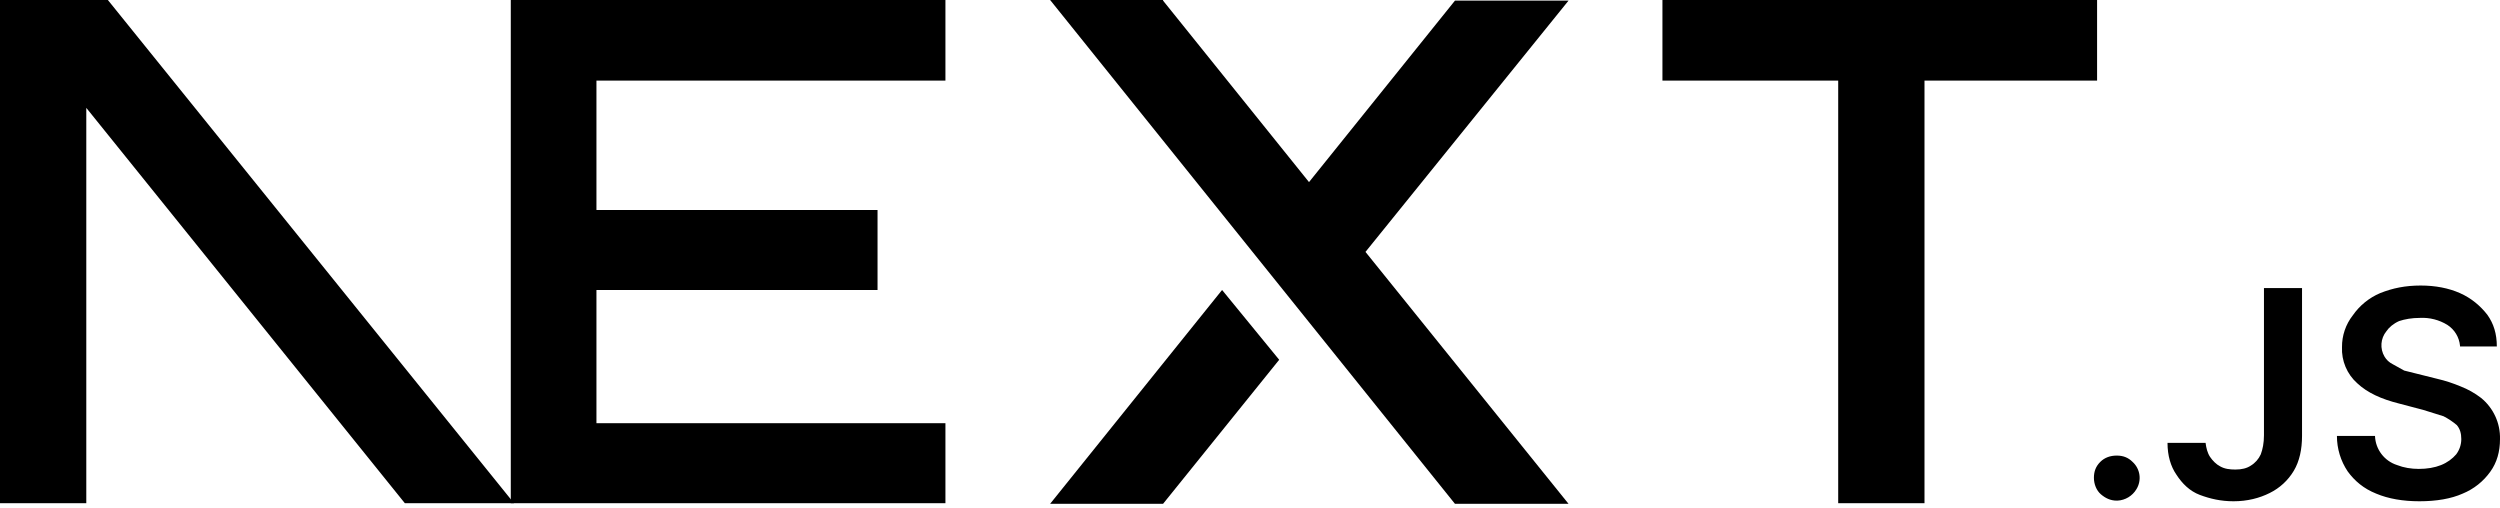
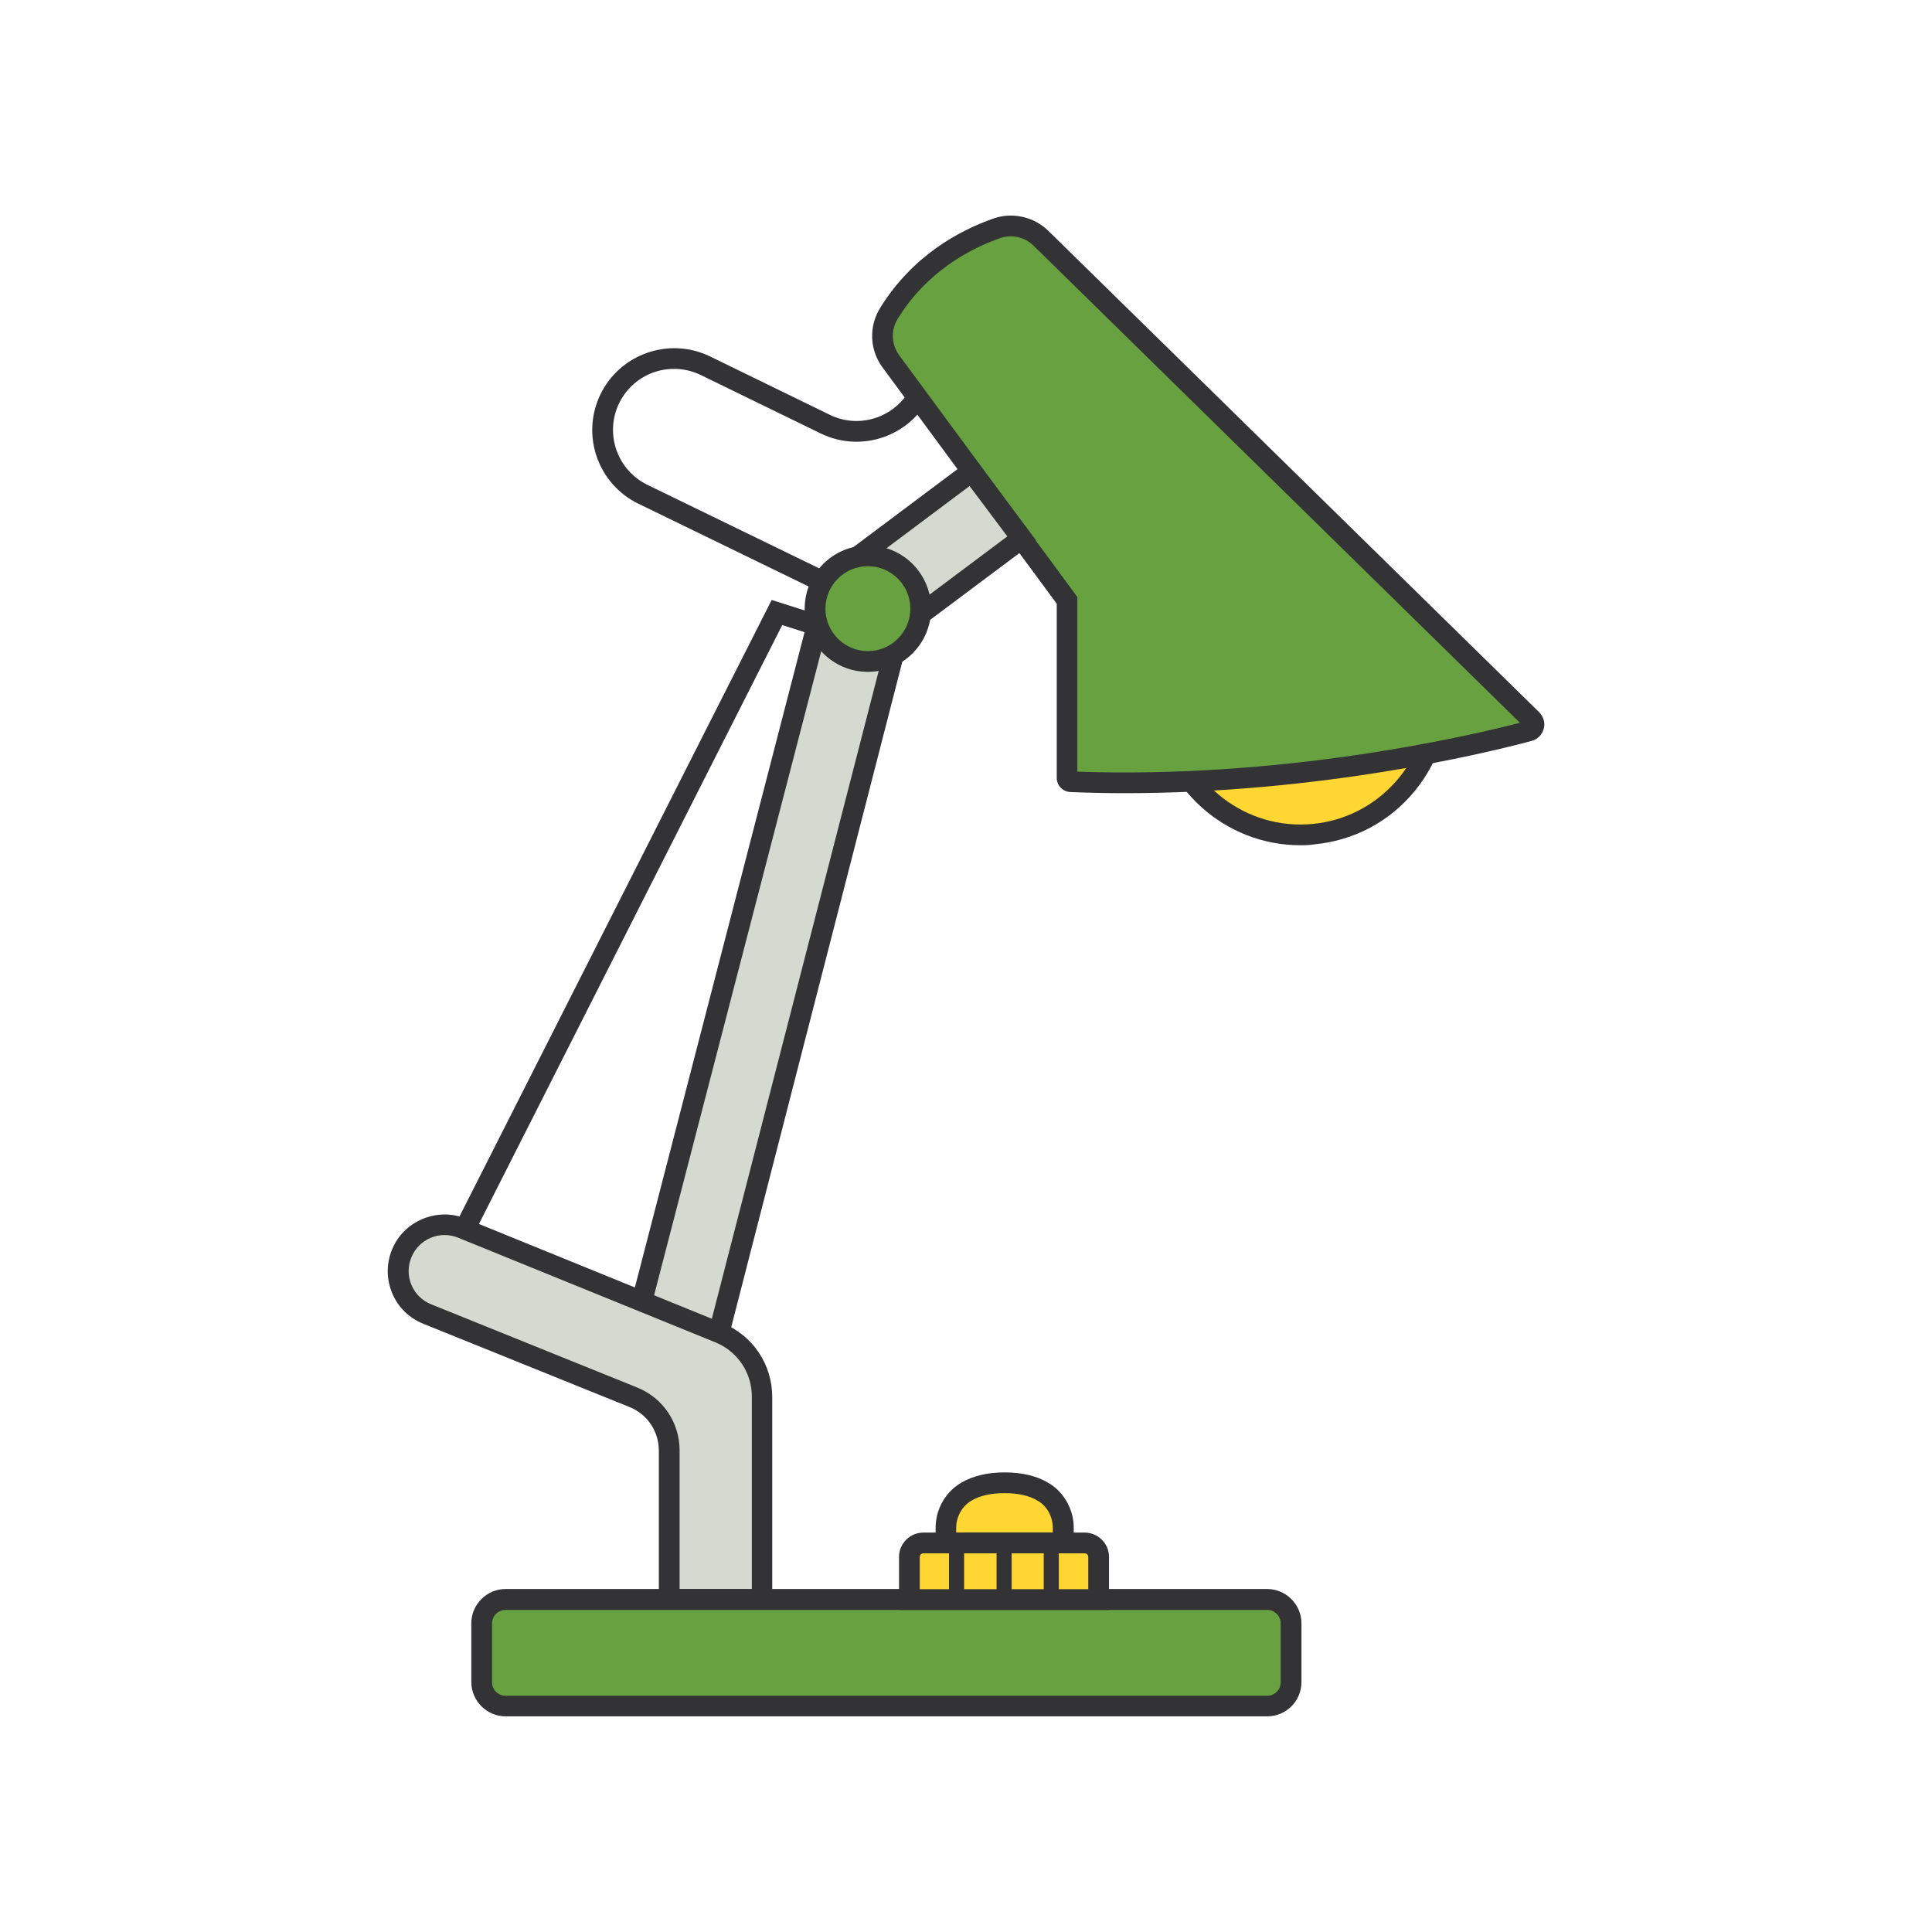
- <svg xmlns="http://www.w3.org/2000/svg" fill="none" viewBox="0 0 394 80">
-   <path fill="#000" d="M262 0h68.5v12.7h-27.2v66.6h-13.6V12.7H262V0ZM149 0v12.7H94v20.4h44.3v12.6H94v21h55v12.6H80.5V0h68.7zm34.3 0h-17.8l63.8 79.4h17.9l-32-39.7 32-39.6h-17.9l-23 28.6-23-28.6zm18.3 56.7-9-11-27.1 33.7h17.8l18.3-22.7z" />
-   <path fill="#000" d="M81 79.3 17 0H0v79.3h13.6V17l50.2 62.3H81Zm252.6-.4c-1 0-1.8-.4-2.5-1s-1.1-1.6-1.1-2.6.3-1.8 1-2.5 1.6-1 2.6-1 1.8.3 2.5 1a3.4 3.4 0 0 1 .6 4.3 3.7 3.7 0 0 1-3 1.8zm23.2-33.5h6v23.3c0 2.1-.4 4-1.3 5.5a9.1 9.1 0 0 1-3.8 3.5c-1.6.8-3.5 1.3-5.7 1.3-2 0-3.7-.4-5.3-1s-2.8-1.8-3.7-3.2c-.9-1.3-1.4-3-1.4-5h6c.1.8.3 1.6.7 2.2s1 1.2 1.6 1.5c.7.4 1.5.5 2.4.5 1 0 1.8-.2 2.4-.6a4 4 0 0 0 1.6-1.8c.3-.8.5-1.8.5-3V45.5zm30.9 9.1a4.4 4.4 0 0 0-2-3.3 7.5 7.5 0 0 0-4.3-1.1c-1.3 0-2.4.2-3.3.5-.9.4-1.6 1-2 1.6a3.5 3.5 0 0 0-.3 4c.3.5.7.9 1.3 1.2l1.8 1 2 .5 3.2.8c1.3.3 2.5.7 3.7 1.2a13 13 0 0 1 3.2 1.8 8.1 8.1 0 0 1 3 6.5c0 2-.5 3.7-1.5 5.1a10 10 0 0 1-4.4 3.5c-1.8.8-4.1 1.2-6.8 1.2-2.6 0-4.9-.4-6.8-1.2-2-.8-3.4-2-4.5-3.5a10 10 0 0 1-1.7-5.6h6a5 5 0 0 0 3.5 4.6c1 .4 2.2.6 3.4.6 1.3 0 2.5-.2 3.5-.6 1-.4 1.8-1 2.4-1.7a4 4 0 0 0 .8-2.4c0-.9-.2-1.6-.7-2.2a11 11 0 0 0-2.1-1.4l-3.2-1-3.8-1c-2.8-.7-5-1.7-6.6-3.2a7.2 7.2 0 0 1-2.4-5.7 8 8 0 0 1 1.7-5 10 10 0 0 1 4.3-3.5c2-.8 4-1.2 6.4-1.2 2.3 0 4.4.4 6.2 1.2 1.8.8 3.2 2 4.3 3.4 1 1.4 1.5 3 1.5 5h-5.8z" />
+ <svg xmlns="http://www.w3.org/2000/svg" width="800px" height="800px" viewBox="0 0 1024 1024" class="icon" version="1.1">
+   <path d="M761.9 362.5c3.9 40.1-25.5 75.8-65.5 79.7-40.1 3.9-75.8-25.5-79.7-65.5l145.2-14.2z" fill="#FFD632" />
+   <path d="M689.2 448c-39.9 0-74.1-30.4-78-70.9l-0.5-5.5 156.1-15.2 0.5 5.5c2 20.9-4.2 41.2-17.5 57.4-13.3 16.2-32.1 26.2-53 28.2-2.5 0.4-5 0.5-7.6 0.5z m-66.3-66.5c6.1 34.2 37.7 58.6 72.9 55.2 35.2-3.4 61.5-33.4 60.9-68.1l-133.8 12.9zM432.8 312.9L338.4 267c-21.5-10.4-30.6-36.3-20.2-57.9 10.4-21.5 36.3-30.6 57.9-20.3l63.8 31.1c16 7.8 35.4 1 43.2-15l9.9 4.8c-10.4 21.5-36.4 30.5-57.9 20.1l-63.8-31.1c-7.8-3.7-16.5-4.2-24.7-1.4-8.2 2.9-14.7 8.7-18.5 16.5-7.7 16.1-1 35.4 15.1 43.2l94.4 45.9-4.8 10z" fill="#333336" />
+   <path d="M565.5 412.3v-94.1l-93.3-126.6c-5.5-7.5-6-17.5-1.1-25.4 16.8-27.2 41.7-39.7 57.2-45.1 8.1-2.9 17.2-0.8 23.4 5.3l260.2 255.2c2 1.9 1.1 5.3-1.6 6-25.4 6.7-127.7 31.4-242.8 26.8-1.1-0.1-2-1-2-2.1z" fill="#68A240" />
+   <path d="M596.2 420.4c-9.5 0-19.2-0.2-28.9-0.6-4.1-0.2-7.2-3.5-7.2-7.5V320l-92.3-125.2c-6.9-9.3-7.4-21.7-1.3-31.6 17.2-27.8 42.1-41.1 60.1-47.4 10-3.5 21.4-0.9 29 6.5l260.2 255.2c2.3 2.3 3.3 5.7 2.4 8.8-0.8 3.1-3.3 5.6-6.4 6.4-26.1 7-113.1 27.7-215.6 27.7zM571 409c107.8 3.7 203-17.8 234.6-25.9L547.8 130.2c-4.7-4.6-11.6-6.1-17.7-4-16.2 5.7-38.9 17.8-54.3 42.8-3.7 6-3.4 13.5 0.8 19.3L571 316.4V409zM240.7 674.7l-9.8-5L409 318l23 7.3-3.3 10.5-14.1-4.5z" fill="#333336" />
+   <path d="M541.6 285.4L515 249.9l-65.7 49.2c-1.2 0.9-2.3 1.9-3.3 3.1-3.3 2.3-6 5.4-7.7 9.4L338 698.1l40.6 17.8L477 333.7l64.6-48.3z" fill="#D5D9CF" />
+   <path d="M382.4 723.5l-50.8-22.2L433 309.7l0.2-0.4c2-4.5 5.1-8.4 9.1-11.3 1.1-1.2 2.4-2.3 3.7-3.3l70.1-52.5 33.1 44.3-67.4 50.4-99.4 386.6z m-37.9-28.6l30.4 13.3 97.3-377.7 61.7-46.2-20-26.7-61.3 45.9c-0.9 0.7-1.8 1.5-2.5 2.3l-0.4 0.5-0.6 0.4c-2.4 1.7-4.4 4-5.6 6.7l-99 381.5z" fill="#333336" />
+   <path d="M212.9 664.5c-5.1 12.6 1 26.9 13.6 32l109.2 44.1c11.5 4.7 19.1 15.9 19.1 28.3v78.9H404V740.3c0-14.9-9.1-28.4-22.9-34L245 650.9c-12.7-5.1-27 1-32.1 13.6z" fill="#D5D9CF" />
+   <path d="M409.4 853.3h-60.2v-84.4c0-10.3-6.1-19.4-15.7-23.2l-109.2-44.1c-7.4-3-13.3-8.7-16.4-16.1s-3.2-15.6-0.2-23c3-7.5 8.8-13.3 16.2-16.4 7.4-3.1 15.6-3.2 23-0.2L383 701.3c16 6.5 26.3 21.9 26.3 39.1v112.9z m-49.1-11h38.2v-102c0-12.8-7.6-24.1-19.5-28.9L242.8 656c-4.7-1.9-9.9-1.9-14.6 0.1-4.7 2-8.3 5.7-10.2 10.4-1.9 4.7-1.9 9.9 0.1 14.6 2 4.7 5.7 8.3 10.4 10.2l109.2 44.1c13.7 5.5 22.5 18.6 22.5 33.4v73.5z" fill="#333336" />
+   <path d="M671.6 904.2H268c-7 0-12.7-5.7-12.7-12.7v-31.1c0-7 5.7-12.7 12.7-12.7h403.6c7 0 12.7 5.7 12.7 12.7v31.1c0 7.1-5.7 12.7-12.7 12.7z" fill="#68A240" />
+   <path d="M671.6 909.7H268c-10 0-18.2-8.2-18.2-18.2v-31.1c0-10 8.2-18.2 18.2-18.2h403.6c10 0 18.2 8.2 18.2 18.2v31.1c0 10.1-8.1 18.2-18.2 18.2zM268 853.3c-4 0-7.2 3.2-7.2 7.2v31.1c0 4 3.2 7.2 7.2 7.2h403.6c4 0 7.2-3.2 7.2-7.2v-31.1c0-4-3.2-7.2-7.2-7.2H268z" fill="#333336" />
+   <path d="M460 322.6m-28 0a28 28 0 1 0 56 0 28 28 0 1 0-56 0Z" fill="#68A240" />
+   <path d="M460 356.1c-18.5 0-33.5-15-33.5-33.5s15-33.5 33.5-33.5 33.5 15 33.5 33.5-15 33.5-33.5 33.5z m0-56c-12.4 0-22.5 10.1-22.5 22.5s10.1 22.5 22.5 22.5 22.5-10.1 22.5-22.5-10.1-22.5-22.5-22.5z" fill="#333336" />
+   <path d="M563.6 809.8v8h-62.2v-8c0-7.9 4.1-15.3 10.9-19.2 4.6-2.7 11.1-4.6 20.2-4.6 9.7 0 16.4 2.2 21 5.1 6.3 4 10.1 11.2 10.1 18.7z" fill="#FFD632" />
+   <path d="M569.1 823.3h-73.2v-13.5c0-9.9 5.2-19.1 13.7-24 6.2-3.6 13.9-5.4 22.9-5.4 9.5 0 17.6 2 23.9 6 7.8 4.9 12.7 13.9 12.7 23.4v13.5z m-62.3-11H558v-2.5c0-5.8-2.9-11.2-7.5-14.1-4.6-2.9-10.6-4.3-18.1-4.3-7.1 0-13 1.3-17.4 3.9-5 2.9-8.2 8.5-8.2 14.5v2.5z" fill="#333336" />
+   <path d="M582.3 847.8H482v-22.6c0-4.1 3.3-7.4 7.4-7.4h85.5c4.1 0 7.4 3.3 7.4 7.4v22.6z" fill="#FFD632" />
+   <path d="M587.8 853.3H476.5v-28.1c0-7.1 5.8-12.9 12.9-12.9h85.5c7.1 0 12.9 5.8 12.9 12.9v28.1z m-100.3-11h89.3v-17.1c0-1.1-0.9-1.9-1.9-1.9h-85.5c-1.1 0-1.9 0.9-1.9 1.9v17.1z" fill="#333336" />
+   <path d="M503 817.8h8v30h-8zM528.2 817.8h8v30h-8zM553.2 817.8h8v30h-8z" fill="#333336" />
</svg>
